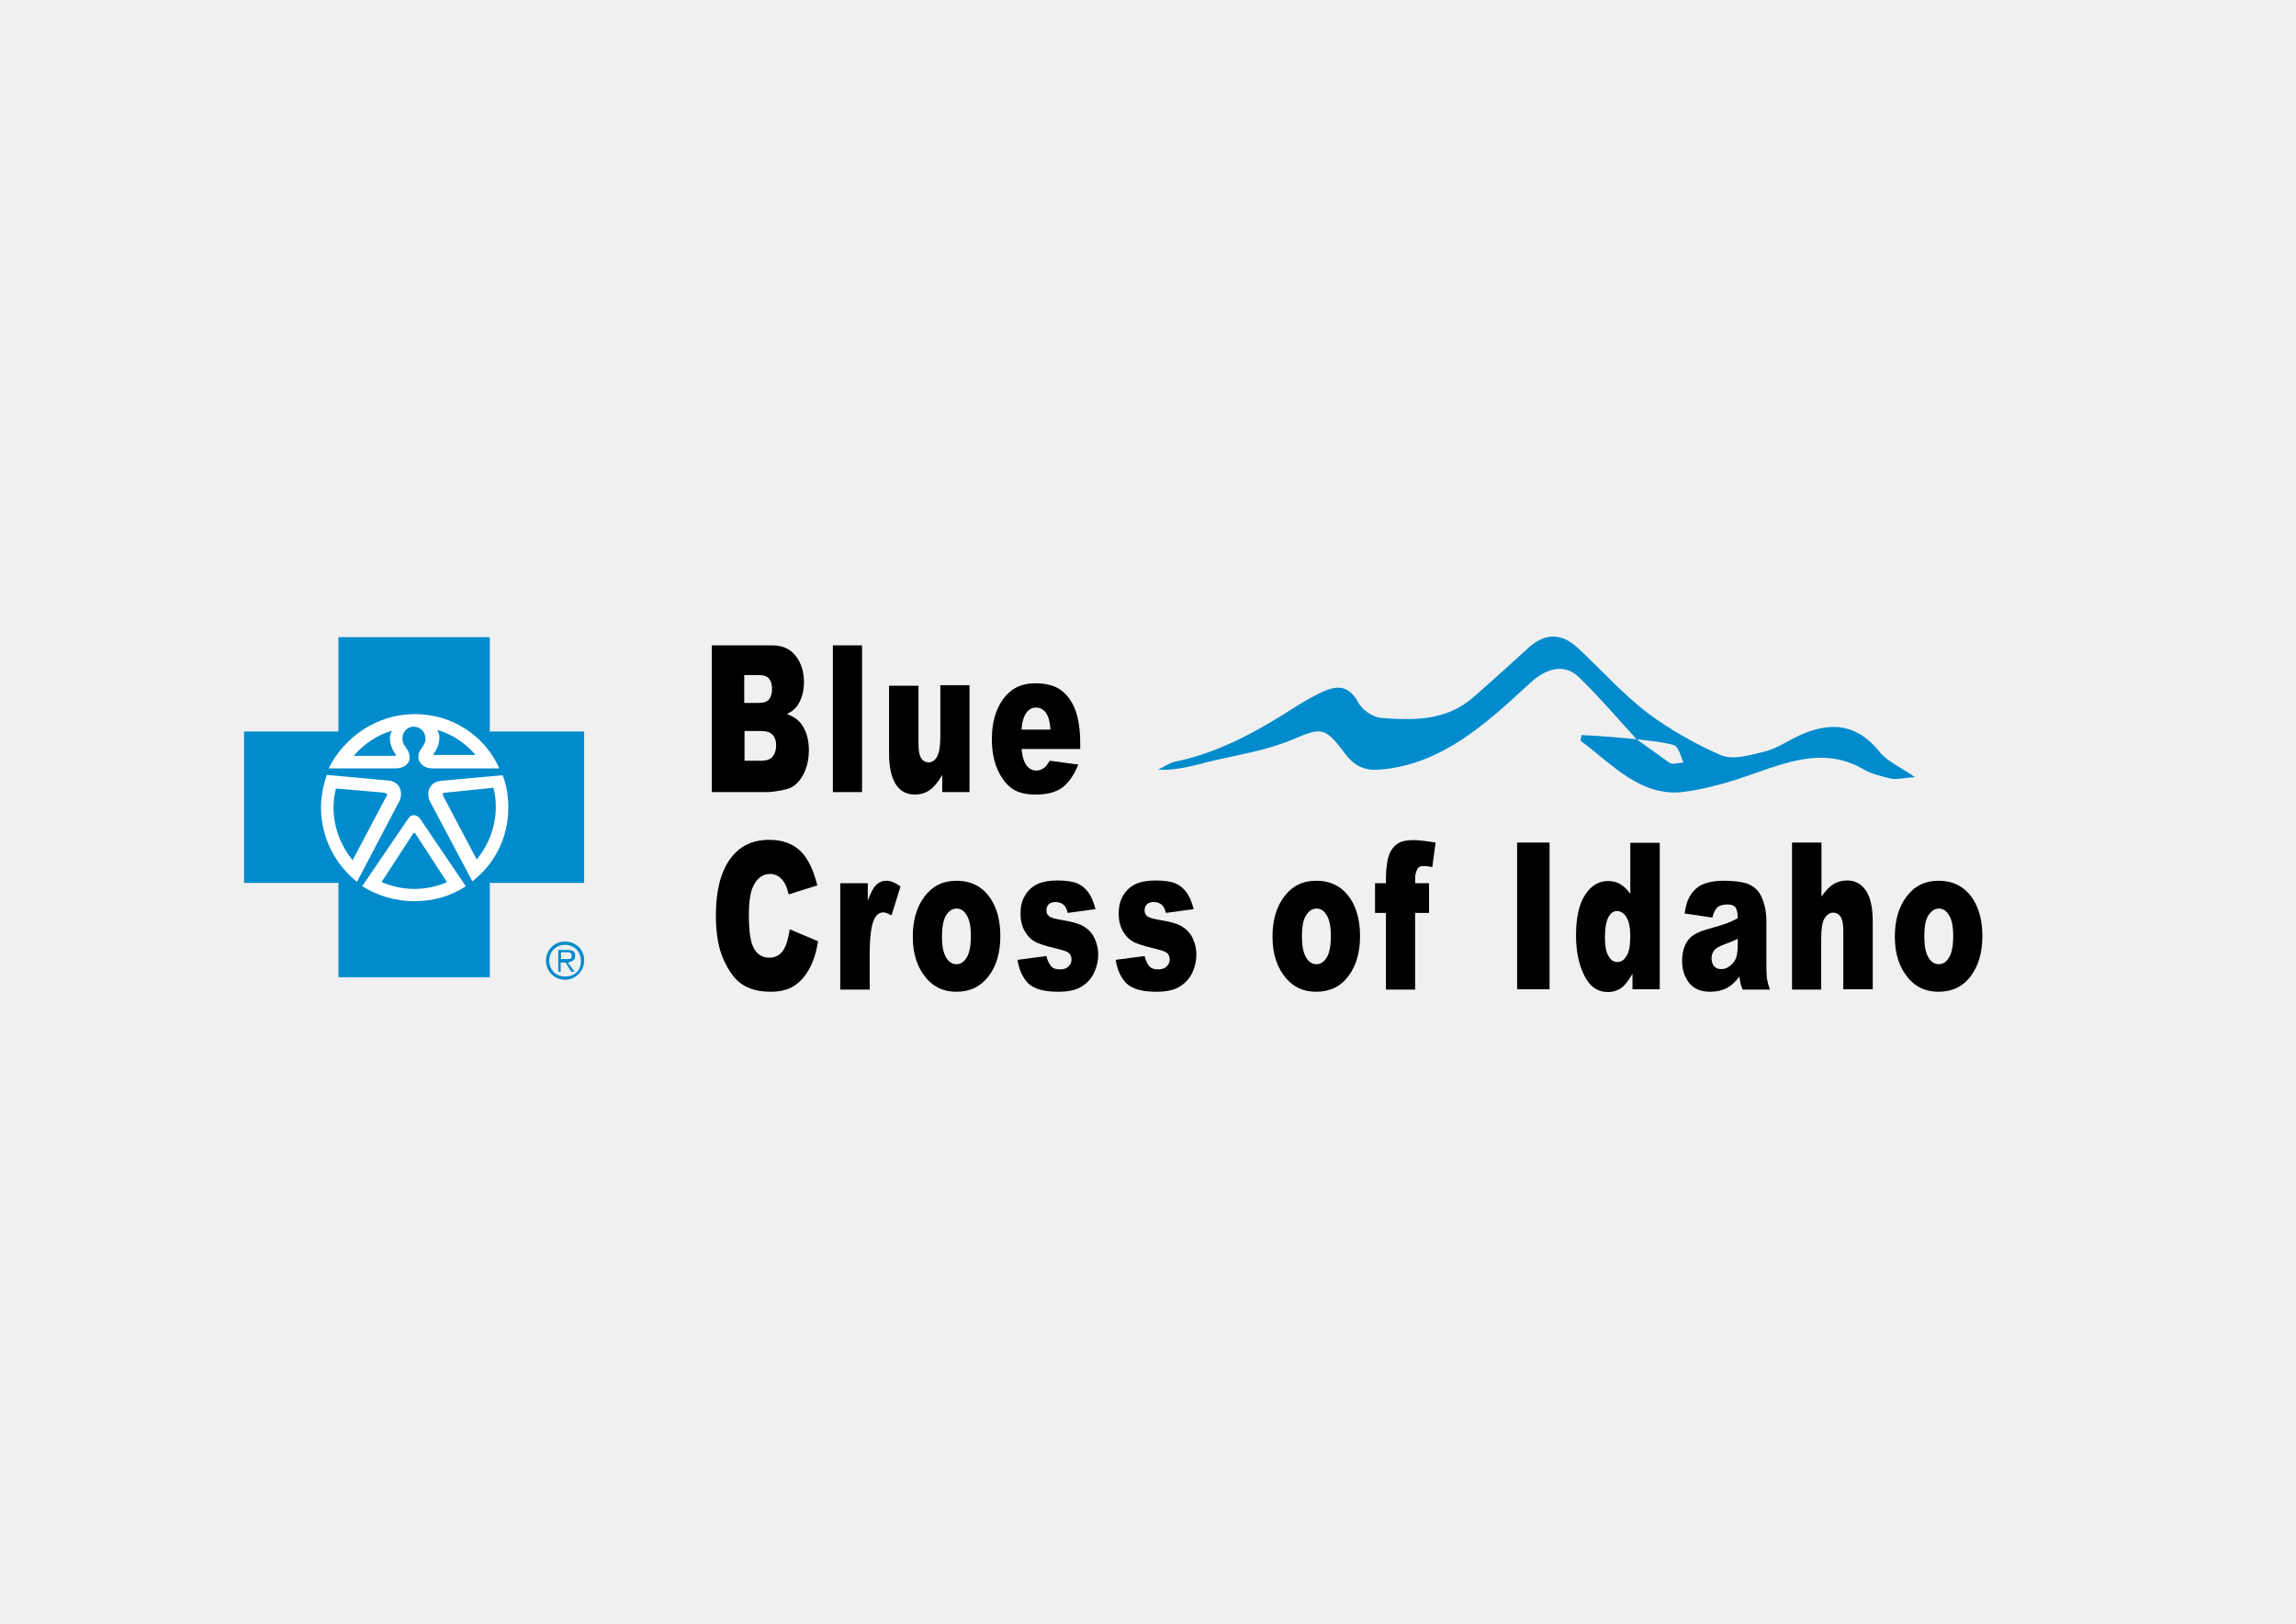
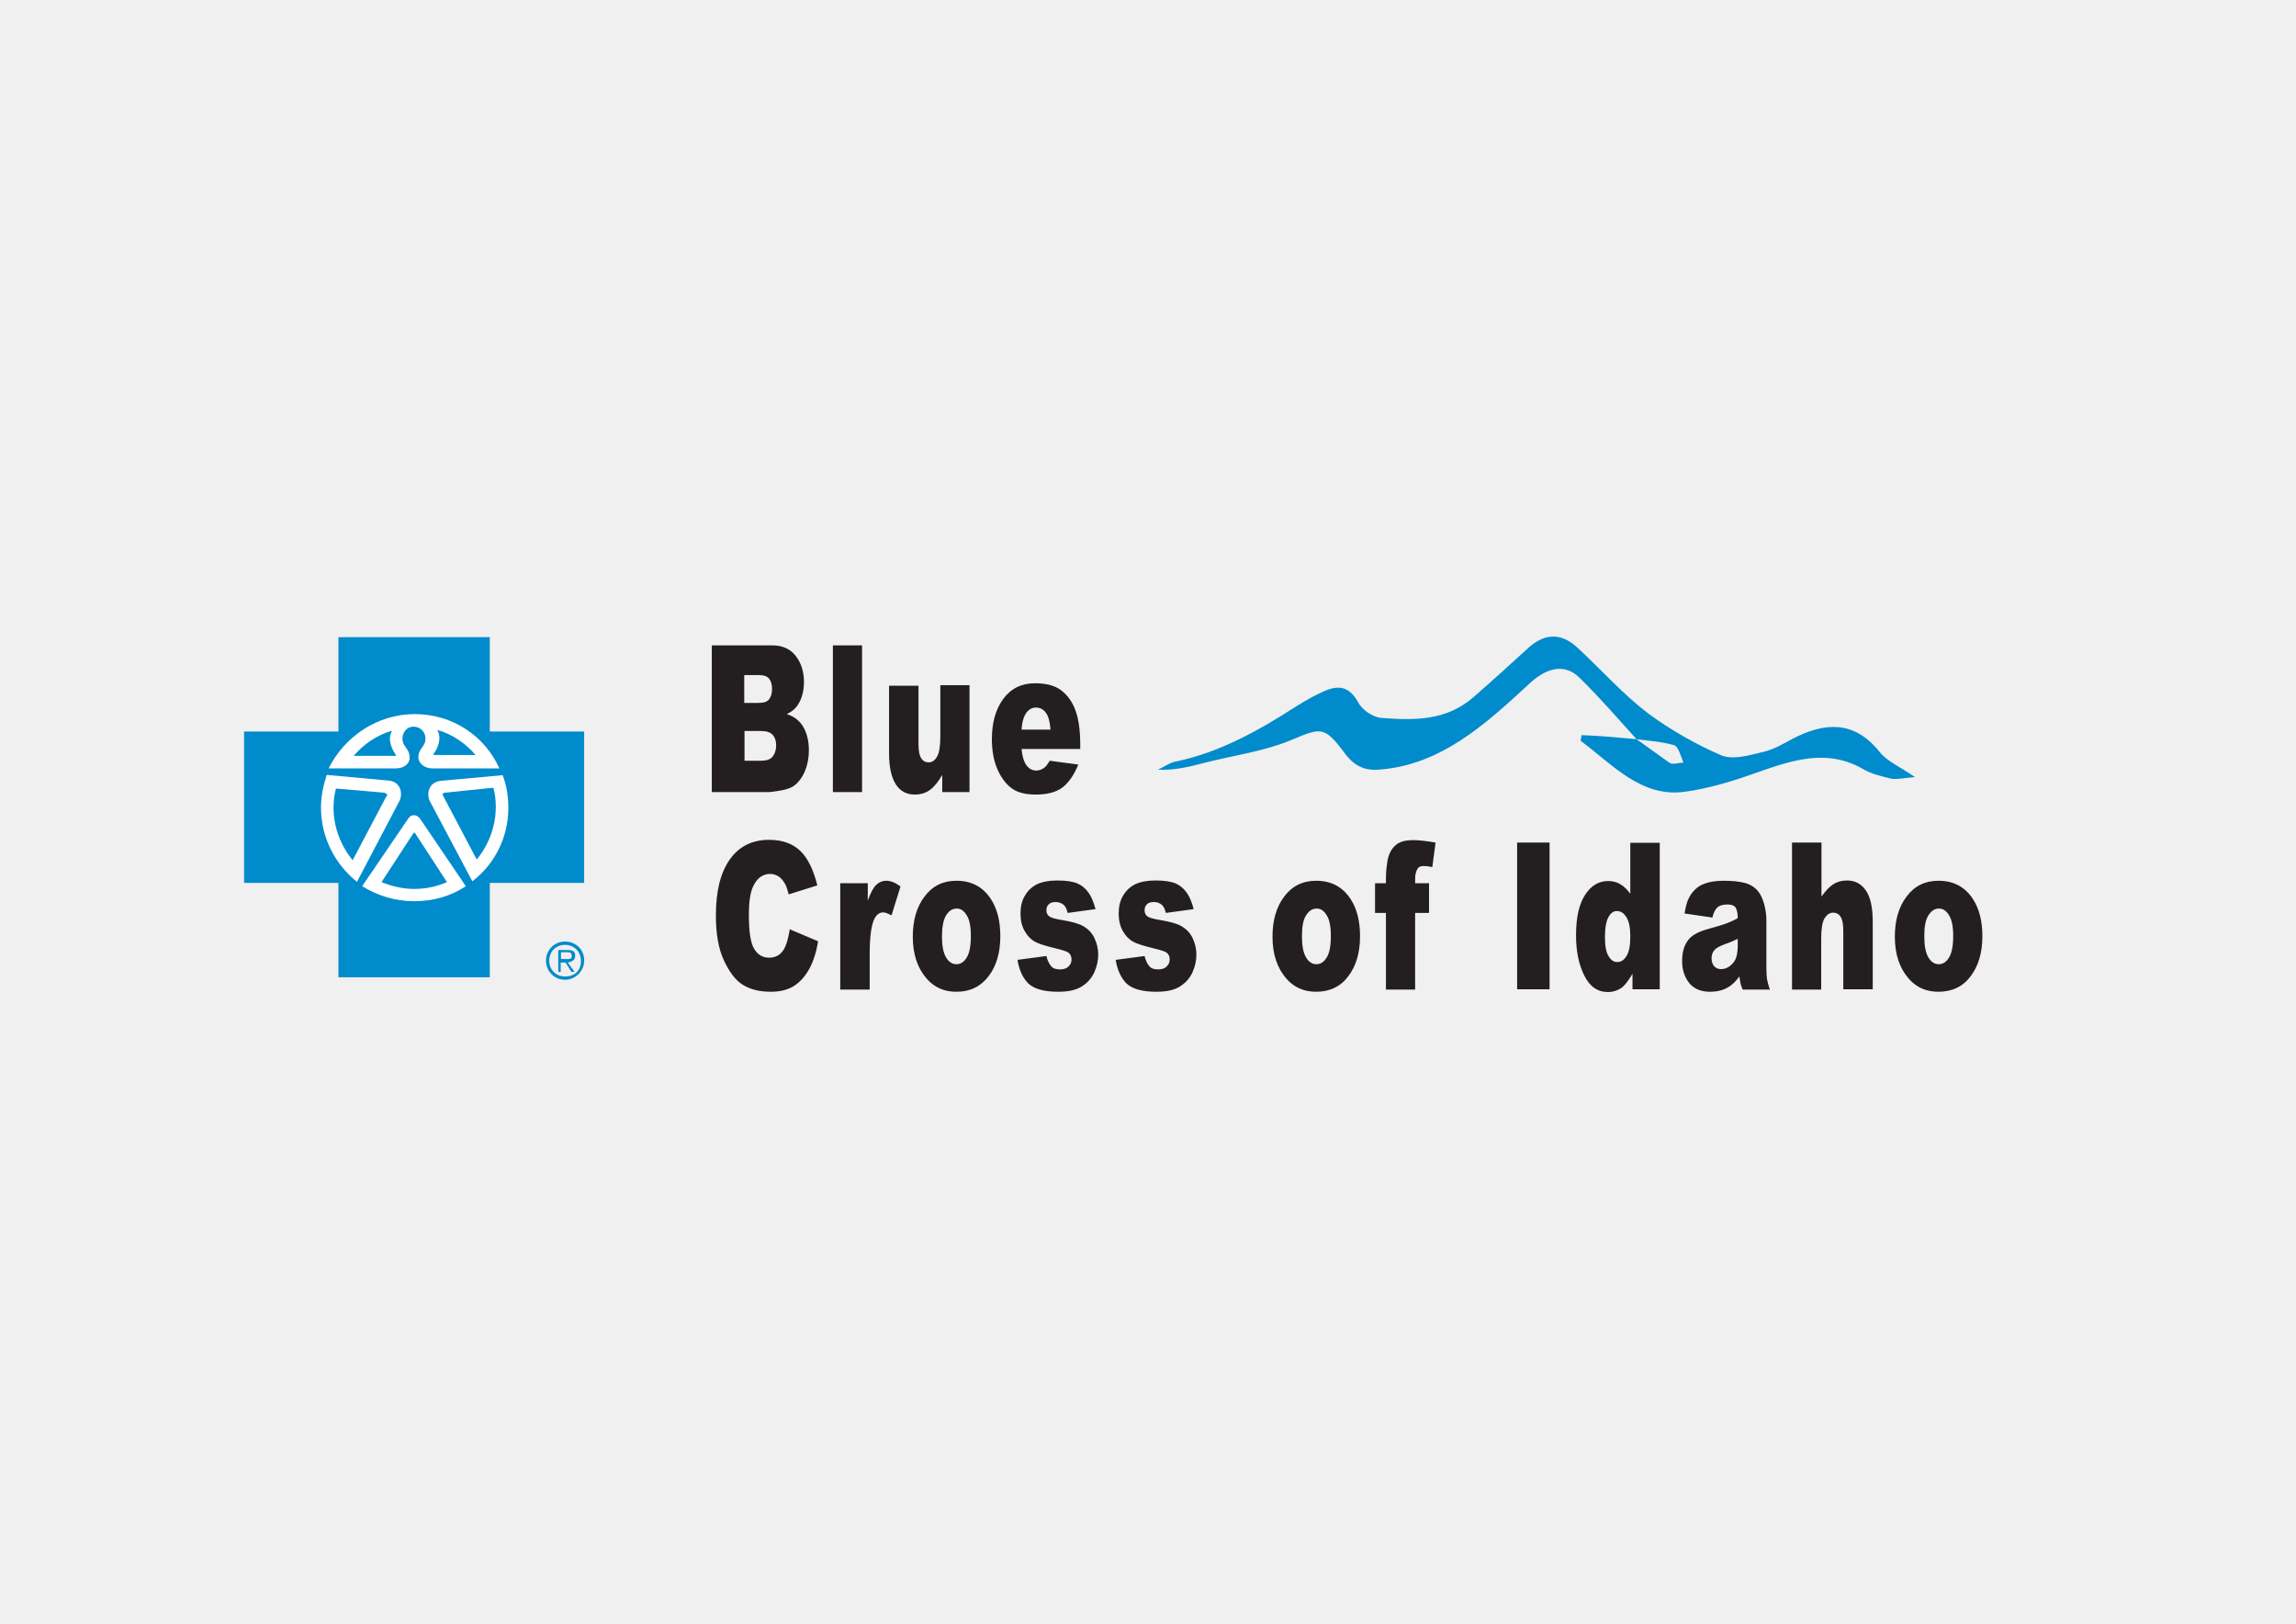
- <svg xmlns="http://www.w3.org/2000/svg" version="1.1" id="katman_1" x="0px" y="0px" viewBox="0 0 841.9 595.3" style="enable-background:new 0 0 841.9 595.3;" xml:space="preserve">
+ <svg xmlns="http://www.w3.org/2000/svg" viewBox="0 0 841.9 595.3" style="enable-background:new 0 0 841.9 595.3" xml:space="preserve">
  <style type="text/css">
- 	.st0{fill:#FFFFFF;}
- 	.st1{fill:#008BCC;}
- 	.st2{enable-background:new    ;}
+ 
+ 	.t1{fill:#231F20;}
+ 	.t2{fill:#008BCC;}
</style>
-   <g>
-     <ellipse transform="matrix(7.088903e-02 -0.9975 0.9975 7.088903e-02 -154.0831 426.235)" class="st0" cx="151.8" cy="295.8" rx="36.5" ry="36.5" />
-     <g>
-       <path class="st1" d="M207.2,345.2c-4,0-7,3.1-7,7s3.1,7,7,7c3.7,0,7-3.1,7-7C214.3,348.2,211.2,345.2,207.2,345.2z M207.2,358    c-3.4,0-5.8-2.5-5.8-5.8c0-3.4,2.5-5.8,5.8-5.8s5.8,2.5,5.8,5.8C213.1,355.6,210.9,358,207.2,358z" />
-       <path class="st1" d="M210.9,350.4c0-1.5-0.6-2.1-2.8-2.1h-3.4v8h0.9v-3.4h1.8l2.1,3.4h1.2l-2.5-3.4    C210,352.5,210.9,351.9,210.9,350.4z M207.2,351.6h-1.5v-2.5h2.1c0.9,0,1.8,0,1.8,1.2C210,351.9,208.2,351.6,207.2,351.6z     M152.1,305.3c-0.3,0-0.3,0-0.6,0.3l-11.6,17.8c3.7,1.5,7.7,2.5,12,2.5s8.3-0.9,12-2.5L152.1,305.3    C152.4,305.3,152.1,305.3,152.1,305.3z M140.7,290.6l-17.5-1.5c-0.6,2.1-0.9,4.6-0.9,7c0,7.4,2.8,14.1,7,19.3l12.3-23.3    C142.3,291.5,142,290.9,140.7,290.6z" />
-       <path class="st1" d="M179.6,268.2v-34.6h-55.5v34.6H89.5v55.5h34.6v34.6h55.5v-34.6h34.6v-55.5H179.6z M152.1,261.8    c13.8,0,25.7,8,31,19.9h-24.5c-3.4,0-4.9-2.1-5.2-3.7c0-1.8,0.3-2.5,1.8-4.6c1.8-2.5,0.6-6.7-3.4-7c-4,0-5.2,4.6-3.4,7    c1.5,2.1,1.8,2.8,1.8,4.6c0,1.5-1.5,3.7-5.2,3.7h-24.5C126.3,270.1,138.3,261.8,152.1,261.8z M117.7,296.1c0-4.3,0.9-8.3,2.1-12    l23,2.1c4.3,0.6,4.9,4.9,3.7,7.4l-15.6,29.7C123,317,117.7,307.2,117.7,296.1z M170.8,324.9c-5.5,3.7-12,5.5-19,5.5    s-13.5-2.1-19-5.5l16.9-24.8c1.2-1.8,3.1-1.5,4.3,0L170.8,324.9z M173.2,323.1l-15.6-29.4c-1.2-2.5-0.6-6.7,3.7-7.4l23-2.1    c1.5,3.7,2.1,8,2.1,12C186.4,307.2,181.2,317,173.2,323.1z" />
-       <path class="st1" d="M174.4,276.8c-3.7-4.3-8.6-7.7-14.1-9.2c1.8,2.8,0.3,6.7-1.2,8.6c-0.3,0.3,0,0.6,0,0.6H174.4z M163.4,290.6    c-1.2,0-1.2,0.6-0.9,1.2l12.3,23.3c4.3-5.2,7-12,7-19.3c0-2.5-0.3-4.9-0.9-7C180.9,288.8,163.4,290.6,163.4,290.6z M143.8,267.9    c-5.5,1.5-10.4,4.9-14.1,9.2H145c0.3,0,0.3-0.3,0-0.6C143.5,274.4,142,270.7,143.8,267.9z" />
-     </g>
-     <path class="st1" d="M600.1,271c-7-7.7-13.8-15.6-21.1-22.7c-5.8-5.5-12.6-3.1-18.7,2.8c-15.9,14.7-31.9,29.1-53.9,31   c-5.5,0.6-9.5-0.9-13.2-5.8c-7.7-10.4-8.9-9.5-19.9-4.9c-9.8,4-20.5,5.5-30.6,8c-5.8,1.5-11.6,3.1-18.1,2.8c2.5-1.2,4.6-2.8,7-3.1   c15.9-3.4,30-11.3,43.8-20.2c3.4-2.1,6.7-4,10.1-5.5c4.9-2.1,8.9-2.1,12.3,3.7c1.5,3.1,5.5,5.8,8.6,6.1c12,0.9,23.9,1.2,34-7.7   c7-6.1,13.8-12.3,20.5-18.4c6.1-5.2,12-4.9,17.8,0.6c8.6,8,16.5,16.9,25.7,23.9c8.3,6.1,17.5,11.3,26.7,15.3   c4.3,1.8,10.4,0,15.3-1.2c4-0.9,7.7-3.1,11-4.9c11.3-5.8,22.1-7,31.6,4.6c2.8,3.7,7.4,5.5,13.2,9.5c-4,0.3-6.4,0.9-8.6,0.6   c-3.7-0.9-7.7-1.8-10.7-3.7c-13.2-7.4-25.7-3.1-38.9,1.5c-8.6,3.1-17.5,5.8-26.4,7c-15.9,2.1-26.4-10.1-38-18.7   c0-0.6,0.3-1.5,0.3-2.1C587.3,269.8,593.7,270.4,600.1,271c4,2.8,8,5.8,12,8.6c1.2,0.9,3.4,0,5.2,0c-0.9-2.1-1.8-5.8-3.4-6.4   C609.3,271.9,604.7,271.6,600.1,271z" />
-     <g class="st2">
-       <path d="M260.9,236.6h22.3c3.7,0,6.6,1.3,8.6,3.9c2,2.6,3,5.8,3,9.5c0,3.2-0.7,5.9-2.1,8.2c-0.9,1.5-2.3,2.7-4.2,3.6    c2.8,0.9,4.8,2.5,6.1,4.8s2,5.1,2,8.5c0,2.8-0.5,5.3-1.4,7.5c-0.9,2.2-2.2,4-3.8,5.3c-1,0.8-2.5,1.4-4.5,1.8    c-2.7,0.5-4.5,0.7-5.3,0.7h-20.6V236.6z M272.9,257.7h5.2c1.9,0,3.2-0.4,3.9-1.3c0.7-0.9,1.1-2.2,1.1-3.9c0-1.6-0.4-2.8-1.1-3.7    s-2-1.3-3.8-1.3h-5.3V257.7z M272.9,278.9h6.1c2.1,0,3.5-0.5,4.3-1.5c0.8-1,1.3-2.4,1.3-4.1c0-1.6-0.4-2.9-1.2-3.8    c-0.8-1-2.3-1.5-4.4-1.5h-6V278.9z" />
-       <path d="M305.4,236.6h10.7v53.8h-10.7V236.6z" />
-       <path d="M355.5,290.4h-10v-6.3c-1.5,2.6-3,4.4-4.5,5.5c-1.5,1.1-3.4,1.7-5.6,1.7c-2.9,0-5.3-1.2-6.9-3.7s-2.5-6.2-2.5-11.4v-24.8    h10.8v21.4c0,2.4,0.3,4.2,1,5.2c0.6,1,1.6,1.5,2.7,1.5c1.3,0,2.3-0.7,3.1-2.1c0.8-1.4,1.2-3.8,1.2-7.4v-18.8h10.7V290.4z" />
-       <path d="M396.1,274.6h-21.5c0.2,2.4,0.7,4.2,1.4,5.4c1,1.7,2.4,2.5,4,2.5c1.1,0,2.1-0.4,3-1.1c0.6-0.5,1.2-1.3,1.9-2.5l10.5,1.4    c-1.6,3.9-3.6,6.7-5.8,8.4c-2.3,1.7-5.5,2.6-9.8,2.6c-3.7,0-6.6-0.7-8.7-2.2c-2.1-1.5-3.9-3.8-5.3-6.9c-1.4-3.2-2.1-6.9-2.1-11.2    c0-6.1,1.4-11,4.2-14.8c2.8-3.8,6.7-5.7,11.6-5.7c4,0,7.2,0.8,9.5,2.5c2.3,1.7,4.1,4.1,5.3,7.3c1.2,3.2,1.8,7.4,1.8,12.5V274.6z     M385.2,267.5c-0.2-2.9-0.8-5-1.7-6.2c-0.9-1.2-2.1-1.9-3.6-1.9c-1.7,0-3.1,0.9-4.1,2.8c-0.6,1.2-1.1,2.9-1.2,5.3H385.2z" />
-     </g>
-     <g class="st2">
-       <path d="M289.6,340.7l10.4,4.4c-0.7,4.1-1.8,7.5-3.3,10.2c-1.5,2.7-3.4,4.8-5.6,6.2s-5.1,2.1-8.5,2.1c-4.2,0-7.6-0.9-10.3-2.6    c-2.7-1.7-4.9-4.7-6.9-9s-2.9-9.8-2.9-16.4c0-8.9,1.7-15.7,5.1-20.5c3.4-4.8,8.2-7.2,14.4-7.2c4.9,0,8.7,1.4,11.5,4.1    c2.8,2.7,4.8,7,6.2,12.6l-10.5,3.3c-0.4-1.6-0.8-2.8-1.2-3.6c-0.7-1.3-1.5-2.3-2.4-2.9s-2-1-3.2-1c-2.7,0-4.8,1.5-6.2,4.5    c-1.1,2.2-1.6,5.8-1.6,10.6c0,6,0.6,10.1,1.9,12.3c1.3,2.2,3.1,3.3,5.5,3.3c2.3,0,4-0.9,5.2-2.7S289,344.1,289.6,340.7z" />
-       <path d="M308.2,323.8h10v6.4c1-2.8,2-4.7,3-5.7c1-1,2.3-1.6,3.8-1.6c1.6,0,3.3,0.7,5.2,2.1l-3.3,10.6c-1.3-0.7-2.3-1.1-3-1.1    c-1.4,0-2.5,0.8-3.3,2.4c-1.1,2.3-1.7,6.5-1.7,12.8v13.1h-10.8V323.8z" />
-       <path d="M334.7,343.4c0-5.9,1.4-10.9,4.3-14.7c2.9-3.9,6.8-5.8,11.7-5.8c5.6,0,9.8,2.3,12.7,6.8c2.3,3.6,3.4,8.1,3.4,13.5    c0,6-1.4,10.9-4.3,14.7s-6.8,5.7-11.8,5.7c-4.5,0-8.1-1.6-10.9-4.8C336.4,354.9,334.7,349.8,334.7,343.4z M345.4,343.3    c0,3.5,0.5,6,1.5,7.7c1,1.7,2.3,2.5,3.8,2.5c1.5,0,2.8-0.8,3.8-2.5c1-1.6,1.5-4.3,1.5-7.9c0-3.4-0.5-5.9-1.5-7.5    c-1-1.7-2.2-2.5-3.7-2.5c-1.6,0-2.8,0.8-3.9,2.5C345.9,337.3,345.4,339.9,345.4,343.3z" />
-       <path d="M373.1,351.9l10.6-1.4c0.4,1.8,1.1,3,1.8,3.8s1.8,1.1,3.2,1.1c1.4,0,2.6-0.4,3.3-1.3c0.6-0.6,0.9-1.4,0.9-2.4    c0-1.1-0.4-1.9-1.2-2.5c-0.6-0.4-2.1-0.9-4.6-1.5c-3.7-0.9-6.3-1.7-7.7-2.5c-1.4-0.8-2.7-2.1-3.7-3.9c-1-1.8-1.5-3.9-1.5-6.3    c0-2.6,0.5-4.8,1.6-6.6c1.1-1.9,2.5-3.2,4.4-4.2c1.9-0.9,4.4-1.4,7.5-1.4c3.3,0,5.8,0.4,7.4,1.1c1.6,0.7,2.9,1.8,4,3.3    c1.1,1.5,1.9,3.5,2.6,6.1l-10.2,1.4c-0.3-1.2-0.7-2.2-1.3-2.8c-0.8-0.8-1.9-1.2-3.1-1.2c-1.2,0-2.1,0.3-2.6,0.9    c-0.6,0.6-0.8,1.3-0.8,2.2c0,1,0.4,1.7,1.1,2.2c0.7,0.5,2.2,0.9,4.6,1.3c3.6,0.6,6.2,1.3,7.9,2.3s3.1,2.4,4,4.3s1.4,3.9,1.4,6.1    c0,2.2-0.5,4.4-1.5,6.6c-1,2.1-2.5,3.8-4.6,5.1c-2.1,1.3-4.9,1.9-8.6,1.9c-5.1,0-8.7-1-10.9-3    C375.1,358.6,373.7,355.7,373.1,351.9z" />
-       <path d="M409.1,351.9l10.6-1.4c0.4,1.8,1.1,3,1.8,3.8s1.8,1.1,3.2,1.1c1.4,0,2.6-0.4,3.3-1.3c0.6-0.6,0.9-1.4,0.9-2.4    c0-1.1-0.4-1.9-1.2-2.5c-0.6-0.4-2.1-0.9-4.6-1.5c-3.7-0.9-6.3-1.7-7.7-2.5c-1.4-0.8-2.7-2.1-3.7-3.9c-1-1.8-1.5-3.9-1.5-6.3    c0-2.6,0.5-4.8,1.6-6.6c1.1-1.9,2.5-3.2,4.4-4.2c1.9-0.9,4.4-1.4,7.5-1.4c3.3,0,5.8,0.4,7.4,1.1c1.6,0.7,2.9,1.8,4,3.3    c1.1,1.5,1.9,3.5,2.6,6.1l-10.2,1.4c-0.3-1.2-0.7-2.2-1.3-2.8c-0.8-0.8-1.9-1.2-3.1-1.2c-1.2,0-2.1,0.3-2.6,0.9    c-0.6,0.6-0.8,1.3-0.8,2.2c0,1,0.4,1.7,1.1,2.2c0.7,0.5,2.2,0.9,4.6,1.3c3.6,0.6,6.2,1.3,7.9,2.3c1.7,1,3.1,2.4,4,4.3    s1.4,3.9,1.4,6.1c0,2.2-0.5,4.4-1.5,6.6c-1,2.1-2.5,3.8-4.6,5.1c-2.1,1.3-4.9,1.9-8.6,1.9c-5.1,0-8.7-1-10.9-3    C411.1,358.6,409.7,355.7,409.1,351.9z" />
-       <path d="M466.6,343.4c0-5.9,1.4-10.9,4.3-14.7c2.9-3.9,6.8-5.8,11.7-5.8c5.6,0,9.8,2.3,12.7,6.8c2.3,3.6,3.4,8.1,3.4,13.5    c0,6-1.4,10.9-4.3,14.7c-2.8,3.8-6.8,5.7-11.8,5.7c-4.5,0-8.1-1.6-10.9-4.8C468.3,354.9,466.6,349.8,466.6,343.4z M477.4,343.3    c0,3.5,0.5,6,1.5,7.7c1,1.7,2.3,2.5,3.8,2.5c1.5,0,2.8-0.8,3.8-2.5c1-1.6,1.5-4.3,1.5-7.9c0-3.4-0.5-5.9-1.5-7.5    c-1-1.7-2.2-2.5-3.7-2.5c-1.6,0-2.8,0.8-3.9,2.5S477.4,339.9,477.4,343.3z" />
-       <path d="M518.9,323.8h5.1v10.9h-5.1v28.1h-10.7v-28.1h-4v-10.9h4V322c0-1.6,0.1-3.3,0.4-5.3c0.2-1.9,0.7-3.5,1.4-4.7    s1.6-2.2,2.8-2.9c1.2-0.7,3-1.1,5.4-1.1c1.9,0,4.6,0.3,8.2,0.9l-1.2,9c-1.3-0.3-2.3-0.4-3.1-0.4c-1,0-1.7,0.2-2.1,0.7    c-0.4,0.5-0.7,1.2-0.9,2.1C518.9,320.9,518.9,322,518.9,323.8z" />
-       <path d="M556.3,308.9h11.9v53.8h-11.9V308.9z" />
-       <path d="M608.6,308.9v53.8h-10V357c-1.4,2.4-2.7,4.1-3.8,5c-1.5,1.1-3.3,1.7-5.2,1.7c-3.8,0-6.7-2-8.7-6.1c-2-4-3-8.9-3-14.7    c0-6.5,1.1-11.4,3.3-14.8c2.2-3.4,5-5.1,8.5-5.1c1.7,0,3.2,0.4,4.5,1.2s2.6,2,3.6,3.5v-18.7H608.6z M597.8,343.1    c0-3.1-0.5-5.3-1.4-6.8c-0.9-1.5-2.1-2.3-3.5-2.3c-1.2,0-2.3,0.7-3.1,2.2s-1.3,3.9-1.3,7.3c0,3.2,0.4,5.5,1.3,7    c0.9,1.5,1.9,2.2,3.2,2.2c1.4,0,2.5-0.7,3.4-2.2C597.4,349,597.8,346.5,597.8,343.1z" />
-       <path d="M627.9,336.4l-10.2-1.5c0.4-2.5,0.9-4.5,1.7-5.9c0.7-1.4,1.8-2.7,3.1-3.7c1-0.8,2.3-1.3,4-1.8c1.7-0.4,3.6-0.6,5.6-0.6    c3.2,0,5.8,0.3,7.7,0.8c1.9,0.5,3.6,1.5,4.9,3.1c0.9,1.1,1.6,2.7,2.2,4.7c0.5,2,0.8,3.9,0.8,5.8v17.2c0,1.8,0.1,3.3,0.2,4.3    c0.2,1,0.5,2.4,1.1,4h-10c-0.4-1-0.7-1.8-0.8-2.3c-0.1-0.5-0.2-1.4-0.4-2.5c-1.4,1.9-2.8,3.2-4.2,4c-1.9,1.1-4.1,1.6-6.6,1.6    c-3.3,0-5.9-1.1-7.6-3.2c-1.7-2.2-2.6-4.8-2.6-8c0-3,0.6-5.4,1.9-7.3c1.2-1.9,3.5-3.3,6.9-4.3c4-1.1,6.6-1.9,7.8-2.4    c1.2-0.5,2.5-1,3.8-1.8c0-1.8-0.3-3.1-0.8-3.9c-0.5-0.7-1.5-1.1-2.9-1.1c-1.8,0-3.1,0.4-3.9,1.2    C628.9,333.5,628.3,334.7,627.9,336.4z M637.2,344.2c-1.5,0.7-3,1.4-4.6,1.9c-2.2,0.8-3.5,1.6-4.1,2.4c-0.6,0.8-0.9,1.7-0.9,2.8    c0,1.2,0.3,2.1,0.9,2.9c0.6,0.7,1.5,1.1,2.6,1.1c1.2,0,2.3-0.4,3.3-1.2c1-0.8,1.8-1.8,2.2-3s0.6-2.7,0.6-4.5V344.2z" />
-       <path d="M657.2,308.9h10.7v19.8c1.5-2.1,2.9-3.6,4.3-4.5c1.4-0.9,3.1-1.4,5.1-1.4c2.9,0,5.2,1.2,6.9,3.7c1.7,2.5,2.5,6.3,2.5,11.4    v24.8h-10.8v-21.4c0-2.4-0.3-4.2-1-5.2c-0.6-1-1.6-1.5-2.7-1.5c-1.3,0-2.3,0.7-3.2,2.1c-0.8,1.4-1.2,3.8-1.2,7.4v18.7h-10.7V308.9    z" />
-       <path d="M694.8,343.4c0-5.9,1.4-10.9,4.3-14.7c2.9-3.9,6.8-5.8,11.7-5.8c5.6,0,9.8,2.3,12.7,6.8c2.3,3.6,3.4,8.1,3.4,13.5    c0,6-1.4,10.9-4.3,14.7c-2.8,3.8-6.8,5.7-11.8,5.7c-4.5,0-8.1-1.6-10.9-4.8C696.5,354.9,694.8,349.8,694.8,343.4z M705.6,343.3    c0,3.5,0.5,6,1.5,7.7c1,1.7,2.3,2.5,3.8,2.5c1.5,0,2.8-0.8,3.8-2.5c1-1.6,1.5-4.3,1.5-7.9c0-3.4-0.5-5.9-1.5-7.5    c-1-1.7-2.2-2.5-3.7-2.5c-1.6,0-2.8,0.8-3.9,2.5S705.6,339.9,705.6,343.3z" />
-     </g>
-   </g>
+   <circle transform="matrix(.07089 -.9975 .9975 .07089 -154.083 426.235)" cx="151.8" cy="295.8" style="fill:#fff" r="36.5" />
+   <path class="t2" d="M207.2 345.2c-4 0-7 3.1-7 7s3.1 7 7 7c3.7 0 7-3.1 7-7 .1-4-3-7-7-7zm0 12.8c-3.4 0-5.8-2.5-5.8-5.8 0-3.4 2.5-5.8 5.8-5.8s5.8 2.5 5.8 5.8c.1 3.4-2.1 5.8-5.8 5.8z" />
+   <path class="t2" d="M210.9 350.4c0-1.5-.6-2.1-2.8-2.1h-3.4v8h.9v-3.4h1.8l2.1 3.4h1.2l-2.5-3.4c1.8-.4 2.7-1 2.7-2.5zm-3.7 1.2h-1.5v-2.5h2.1c.9 0 1.8 0 1.8 1.2.4 1.6-1.4 1.3-2.4 1.3zm-55.1-46.3c-.3 0-.3 0-.6.3l-11.6 17.8c3.7 1.5 7.7 2.5 12 2.5s8.3-.9 12-2.5l-11.8-18.1c.3 0 0 0 0 0zm-11.4-14.7-17.5-1.5c-.6 2.1-.9 4.6-.9 7 0 7.4 2.8 14.1 7 19.3l12.3-23.3c.7-.6.4-1.2-.9-1.5z" />
+   <path class="t2" d="M179.6 268.2v-34.6h-55.5v34.6H89.5v55.5h34.6v34.6h55.5v-34.6h34.6v-55.5h-34.6zm-27.5-6.4c13.8 0 25.7 8 31 19.9h-24.5c-3.4 0-4.9-2.1-5.2-3.7 0-1.8.3-2.5 1.8-4.6 1.8-2.5.6-6.7-3.4-7-4 0-5.2 4.6-3.4 7 1.5 2.1 1.8 2.8 1.8 4.6 0 1.5-1.5 3.7-5.2 3.7h-24.5c5.8-11.6 17.8-19.9 31.6-19.9zm-34.4 34.3c0-4.3.9-8.3 2.1-12l23 2.1c4.3.6 4.9 4.9 3.7 7.4l-15.6 29.7c-7.9-6.3-13.2-16.1-13.2-27.2zm53.1 28.8c-5.5 3.7-12 5.5-19 5.5s-13.5-2.1-19-5.5l16.9-24.8c1.2-1.8 3.1-1.5 4.3 0l16.8 24.8zm2.4-1.8-15.6-29.4c-1.2-2.5-.6-6.7 3.7-7.4l23-2.1c1.5 3.7 2.1 8 2.1 12 0 11-5.2 20.8-13.2 26.9z" />
+   <path class="t2" d="M174.4 276.8c-3.7-4.3-8.6-7.7-14.1-9.2 1.8 2.8.3 6.7-1.2 8.6-.3.3 0 .6 0 .6h15.3zm-11 13.8c-1.2 0-1.2.6-.9 1.2l12.3 23.3c4.3-5.2 7-12 7-19.3 0-2.5-.3-4.9-.9-7l-17.5 1.8zm-19.6-22.7c-5.5 1.5-10.4 4.9-14.1 9.2H145c.3 0 .3-.3 0-.6-1.5-2.1-3-5.8-1.2-8.6zm456.3 3.1c-7-7.7-13.8-15.6-21.1-22.7-5.8-5.5-12.6-3.1-18.7 2.8-15.9 14.7-31.9 29.1-53.9 31-5.5.6-9.5-.9-13.2-5.8-7.7-10.4-8.9-9.5-19.9-4.9-9.8 4-20.5 5.5-30.6 8-5.8 1.5-11.6 3.1-18.1 2.8 2.5-1.2 4.6-2.8 7-3.1 15.9-3.4 30-11.3 43.8-20.2 3.4-2.1 6.7-4 10.1-5.5 4.9-2.1 8.9-2.1 12.3 3.7 1.5 3.1 5.5 5.8 8.6 6.1 12 .9 23.9 1.2 34-7.7 7-6.1 13.8-12.3 20.5-18.4 6.1-5.2 12-4.9 17.8.6 8.6 8 16.5 16.9 25.7 23.9 8.3 6.1 17.5 11.3 26.7 15.3 4.3 1.8 10.4 0 15.3-1.2 4-.9 7.7-3.1 11-4.9 11.3-5.8 22.1-7 31.6 4.6 2.8 3.7 7.4 5.5 13.2 9.5-4 .3-6.4.9-8.6.6-3.7-.9-7.7-1.8-10.7-3.7-13.2-7.4-25.7-3.1-38.9 1.5-8.6 3.1-17.5 5.8-26.4 7-15.9 2.1-26.4-10.1-38-18.7 0-.6.3-1.5.3-2.1 7.4.3 13.8.9 20.2 1.5 4 2.8 8 5.8 12 8.6 1.2.9 3.4 0 5.2 0-.9-2.1-1.8-5.8-3.4-6.4-4.6-1.3-9.2-1.6-13.8-2.2z" />
+   <path d="M260.9 236.6h22.3c3.7 0 6.6 1.3 8.6 3.9 2 2.6 3 5.8 3 9.5 0 3.2-.7 5.9-2.1 8.2-.9 1.5-2.3 2.7-4.2 3.6 2.8.9 4.8 2.5 6.1 4.8s2 5.1 2 8.5c0 2.8-.5 5.3-1.4 7.5-.9 2.2-2.2 4-3.8 5.3-1 .8-2.5 1.4-4.5 1.8-2.7.5-4.5.7-5.3.7H261v-53.8zm12 21.1h5.2c1.9 0 3.2-.4 3.9-1.3.7-.9 1.1-2.2 1.1-3.9 0-1.6-.4-2.8-1.1-3.7s-2-1.3-3.8-1.3h-5.3v10.2zm0 21.2h6.1c2.1 0 3.5-.5 4.3-1.5.8-1 1.3-2.4 1.3-4.1 0-1.6-.4-2.9-1.2-3.8-.8-1-2.3-1.5-4.4-1.5h-6v10.9zm32.5-42.3h10.7v53.8h-10.7v-53.8zm50.1 53.8h-10v-6.3c-1.5 2.6-3 4.4-4.5 5.5-1.5 1.1-3.4 1.7-5.6 1.7-2.9 0-5.3-1.2-6.9-3.7s-2.5-6.2-2.5-11.4v-24.8h10.8v21.4c0 2.4.3 4.2 1 5.2.6 1 1.6 1.5 2.7 1.5 1.3 0 2.3-.7 3.1-2.1.8-1.4 1.2-3.8 1.2-7.4v-18.8h10.7v39.2zm40.6-15.8h-21.5c.2 2.4.7 4.2 1.4 5.4 1 1.7 2.4 2.5 4 2.5 1.1 0 2.1-.4 3-1.1.6-.5 1.2-1.3 1.9-2.5l10.5 1.4c-1.6 3.9-3.6 6.7-5.8 8.4-2.3 1.7-5.5 2.6-9.8 2.6-3.7 0-6.6-.7-8.7-2.2-2.1-1.5-3.9-3.8-5.3-6.9-1.4-3.2-2.1-6.9-2.1-11.2 0-6.1 1.4-11 4.2-14.8 2.8-3.8 6.7-5.7 11.6-5.7 4 0 7.2.8 9.5 2.5s4.1 4.1 5.3 7.3c1.2 3.2 1.8 7.4 1.8 12.5v1.8zm-10.9-7.1c-.2-2.9-.8-5-1.7-6.2-.9-1.2-2.1-1.9-3.6-1.9-1.7 0-3.1.9-4.1 2.8-.6 1.2-1.1 2.9-1.2 5.3h10.6zm-95.6 73.2 10.4 4.4c-.7 4.1-1.8 7.5-3.3 10.2-1.5 2.7-3.4 4.8-5.6 6.2s-5.1 2.1-8.5 2.1c-4.2 0-7.6-.9-10.3-2.6-2.7-1.7-4.9-4.7-6.9-9s-2.9-9.8-2.9-16.4c0-8.9 1.7-15.7 5.1-20.5 3.4-4.8 8.2-7.2 14.4-7.2 4.9 0 8.7 1.4 11.5 4.1 2.8 2.7 4.8 7 6.2 12.6l-10.5 3.3c-.4-1.6-.8-2.8-1.2-3.6-.7-1.3-1.5-2.3-2.4-2.9s-2-1-3.2-1c-2.7 0-4.8 1.5-6.2 4.5-1.1 2.2-1.6 5.8-1.6 10.6 0 6 .6 10.1 1.9 12.3 1.3 2.2 3.1 3.3 5.5 3.3 2.3 0 4-.9 5.2-2.7s1.8-4.3 2.4-7.7zm18.6-16.9h10v6.4c1-2.8 2-4.7 3-5.7s2.3-1.6 3.8-1.6c1.6 0 3.3.7 5.2 2.1l-3.3 10.6c-1.3-.7-2.3-1.1-3-1.1-1.4 0-2.5.8-3.3 2.4-1.1 2.3-1.7 6.5-1.7 12.8v13.1h-10.8v-39zm26.5 19.6c0-5.9 1.4-10.9 4.3-14.7 2.9-3.9 6.8-5.8 11.7-5.8 5.6 0 9.8 2.3 12.7 6.8 2.3 3.6 3.4 8.1 3.4 13.5 0 6-1.4 10.9-4.3 14.7s-6.8 5.7-11.8 5.7c-4.5 0-8.1-1.6-10.9-4.8-3.4-3.9-5.1-9-5.1-15.4zm10.7-.1c0 3.5.5 6 1.5 7.7 1 1.7 2.3 2.5 3.8 2.5s2.8-.8 3.8-2.5c1-1.6 1.5-4.3 1.5-7.9 0-3.4-.5-5.9-1.5-7.5-1-1.7-2.2-2.5-3.7-2.5-1.6 0-2.8.8-3.9 2.5-1 1.7-1.5 4.3-1.5 7.7zm27.7 8.6 10.6-1.4c.4 1.8 1.1 3 1.8 3.8s1.8 1.1 3.2 1.1c1.4 0 2.6-.4 3.3-1.3.6-.6.9-1.4.9-2.4 0-1.1-.4-1.9-1.2-2.5-.6-.4-2.1-.9-4.6-1.5-3.7-.9-6.3-1.7-7.7-2.5-1.4-.8-2.7-2.1-3.7-3.9-1-1.8-1.5-3.9-1.5-6.3 0-2.6.5-4.8 1.6-6.6 1.1-1.9 2.5-3.2 4.4-4.2 1.9-.9 4.4-1.4 7.5-1.4 3.3 0 5.8.4 7.4 1.1 1.6.7 2.9 1.8 4 3.3 1.1 1.5 1.9 3.5 2.6 6.1l-10.2 1.4c-.3-1.2-.7-2.2-1.3-2.8-.8-.8-1.9-1.2-3.1-1.2-1.2 0-2.1.3-2.6.9-.6.6-.8 1.3-.8 2.2 0 1 .4 1.7 1.1 2.2.7.5 2.2.9 4.6 1.3 3.6.6 6.2 1.3 7.9 2.3s3.1 2.4 4 4.3 1.4 3.9 1.4 6.1c0 2.2-.5 4.4-1.5 6.6-1 2.1-2.5 3.8-4.6 5.1-2.1 1.3-4.9 1.9-8.6 1.9-5.1 0-8.7-1-10.9-3-2-2-3.4-4.9-4-8.7zm36 0 10.6-1.4c.4 1.8 1.1 3 1.8 3.8s1.8 1.1 3.2 1.1c1.4 0 2.6-.4 3.3-1.3.6-.6.9-1.4.9-2.4 0-1.1-.4-1.9-1.2-2.5-.6-.4-2.1-.9-4.6-1.5-3.7-.9-6.3-1.7-7.7-2.5-1.4-.8-2.7-2.1-3.7-3.9-1-1.8-1.5-3.9-1.5-6.3 0-2.6.5-4.8 1.6-6.6 1.1-1.9 2.5-3.2 4.4-4.2 1.9-.9 4.4-1.4 7.5-1.4 3.3 0 5.8.4 7.4 1.1 1.6.7 2.9 1.8 4 3.3 1.1 1.5 1.9 3.5 2.6 6.1l-10.2 1.4c-.3-1.2-.7-2.2-1.3-2.8-.8-.8-1.9-1.2-3.1-1.2-1.2 0-2.1.3-2.6.9-.6.6-.8 1.3-.8 2.2 0 1 .4 1.7 1.1 2.2.7.5 2.2.9 4.6 1.3 3.6.6 6.2 1.3 7.9 2.3 1.7 1 3.1 2.4 4 4.3s1.4 3.9 1.4 6.1c0 2.2-.5 4.4-1.5 6.6-1 2.1-2.5 3.8-4.6 5.1-2.1 1.3-4.9 1.9-8.6 1.9-5.1 0-8.7-1-10.9-3-2-2-3.4-4.9-4-8.7zm57.5-8.5c0-5.9 1.4-10.9 4.3-14.7 2.9-3.9 6.8-5.8 11.7-5.8 5.6 0 9.8 2.3 12.7 6.8 2.3 3.6 3.4 8.1 3.4 13.5 0 6-1.4 10.9-4.3 14.7-2.8 3.8-6.8 5.7-11.8 5.7-4.5 0-8.1-1.6-10.9-4.8-3.4-3.9-5.1-9-5.1-15.4zm10.8-.1c0 3.5.5 6 1.5 7.7 1 1.7 2.3 2.5 3.8 2.5s2.8-.8 3.8-2.5c1-1.6 1.5-4.3 1.5-7.9 0-3.4-.5-5.9-1.5-7.5-1-1.7-2.2-2.5-3.7-2.5-1.6 0-2.8.8-3.9 2.5s-1.5 4.3-1.5 7.7zm41.5-19.5h5.1v10.9h-5.1v28.1h-10.7v-28.1h-4v-10.9h4V322c0-1.6.1-3.3.4-5.3.2-1.9.7-3.5 1.4-4.7s1.6-2.2 2.8-2.9c1.2-.7 3-1.1 5.4-1.1 1.9 0 4.6.3 8.2.9l-1.2 9c-1.3-.3-2.3-.4-3.1-.4-1 0-1.7.2-2.1.7-.4.5-.7 1.2-.9 2.1-.2.6-.2 1.7-.2 3.5zm37.4-14.9h11.9v53.8h-11.9v-53.8zm52.3 0v53.8h-10V357c-1.4 2.4-2.7 4.1-3.8 5-1.5 1.1-3.3 1.7-5.2 1.7-3.8 0-6.7-2-8.7-6.1-2-4-3-8.9-3-14.7 0-6.5 1.1-11.4 3.3-14.8 2.2-3.4 5-5.1 8.5-5.1 1.7 0 3.2.4 4.5 1.2s2.6 2 3.6 3.5V309h10.8zm-10.8 34.2c0-3.1-.5-5.3-1.4-6.8-.9-1.5-2.1-2.3-3.5-2.3-1.2 0-2.3.7-3.1 2.2s-1.3 3.9-1.3 7.3c0 3.2.4 5.5 1.3 7s1.9 2.2 3.2 2.2c1.4 0 2.5-.7 3.4-2.2 1-1.5 1.4-4 1.4-7.4zm30.1-6.7-10.2-1.5c.4-2.5.9-4.5 1.7-5.9.7-1.4 1.8-2.7 3.1-3.7 1-.8 2.3-1.3 4-1.8 1.7-.4 3.6-.6 5.6-.6 3.2 0 5.8.3 7.7.8 1.9.5 3.6 1.5 4.9 3.1.9 1.1 1.6 2.7 2.2 4.7.5 2 .8 3.9.8 5.8v17.2c0 1.8.1 3.3.2 4.3.2 1 .5 2.4 1.1 4h-10c-.4-1-.7-1.8-.8-2.3-.1-.5-.2-1.4-.4-2.5-1.4 1.9-2.8 3.2-4.2 4-1.9 1.1-4.1 1.6-6.6 1.6-3.3 0-5.9-1.1-7.6-3.2-1.7-2.2-2.6-4.8-2.6-8 0-3 .6-5.4 1.9-7.3 1.2-1.9 3.5-3.3 6.9-4.3 4-1.1 6.6-1.9 7.8-2.4 1.2-.5 2.5-1 3.8-1.8 0-1.8-.3-3.1-.8-3.9-.5-.7-1.5-1.1-2.9-1.1-1.8 0-3.1.4-3.9 1.2-.7.7-1.3 1.9-1.7 3.6zm9.3 7.8c-1.5.7-3 1.4-4.6 1.9-2.2.8-3.5 1.6-4.1 2.4-.6.8-.9 1.7-.9 2.8 0 1.2.3 2.1.9 2.9.6.7 1.5 1.1 2.6 1.1 1.2 0 2.3-.4 3.3-1.2 1-.8 1.8-1.8 2.2-3s.6-2.7.6-4.5v-2.4zm20-35.3h10.7v19.8c1.5-2.1 2.9-3.6 4.3-4.5 1.4-.9 3.1-1.4 5.1-1.4 2.9 0 5.2 1.2 6.9 3.7 1.7 2.5 2.5 6.3 2.5 11.4v24.8h-10.8v-21.4c0-2.4-.3-4.2-1-5.2-.6-1-1.6-1.5-2.7-1.5-1.3 0-2.3.7-3.2 2.1-.8 1.4-1.2 3.8-1.2 7.4v18.7h-10.7v-53.9zm37.6 34.5c0-5.9 1.4-10.9 4.3-14.7 2.9-3.9 6.8-5.8 11.7-5.8 5.6 0 9.8 2.3 12.7 6.8 2.3 3.6 3.4 8.1 3.4 13.5 0 6-1.4 10.9-4.3 14.7-2.8 3.8-6.8 5.7-11.8 5.7-4.5 0-8.1-1.6-10.9-4.8-3.4-3.9-5.1-9-5.1-15.4zm10.8-.1c0 3.5.5 6 1.5 7.7 1 1.7 2.3 2.5 3.8 2.5s2.8-.8 3.8-2.5c1-1.6 1.5-4.3 1.5-7.9 0-3.4-.5-5.9-1.5-7.5-1-1.7-2.2-2.5-3.7-2.5-1.6 0-2.8.8-3.9 2.5s-1.5 4.3-1.5 7.7z" class="t1" />
</svg>
